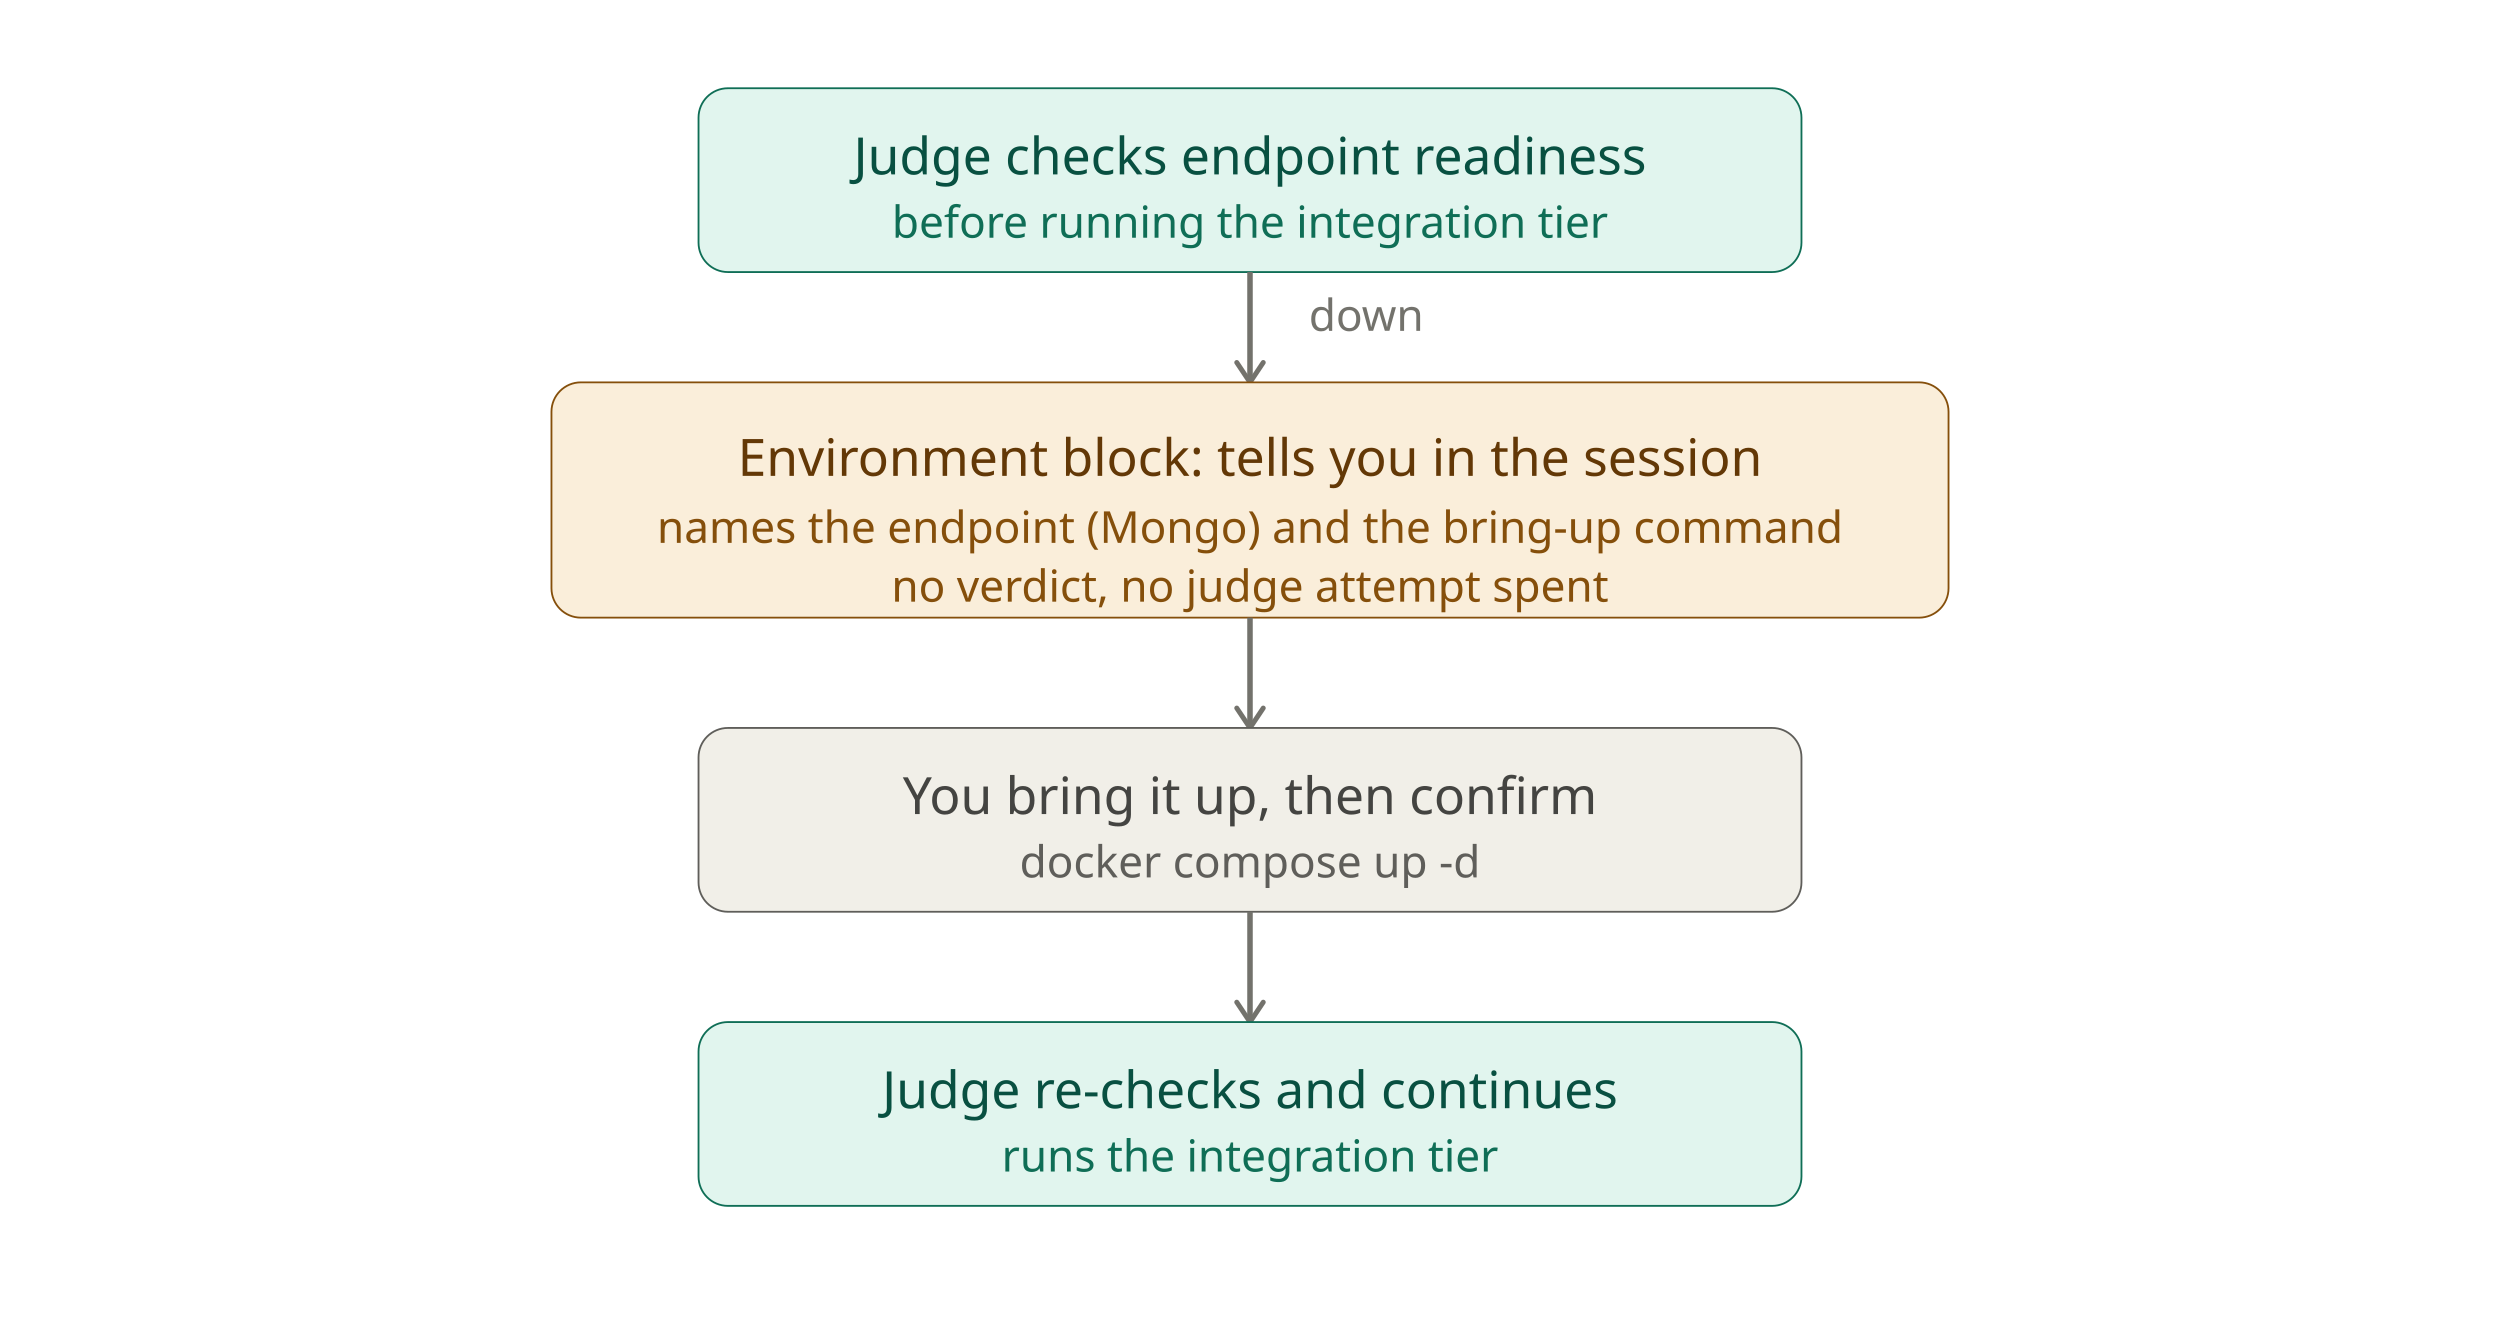
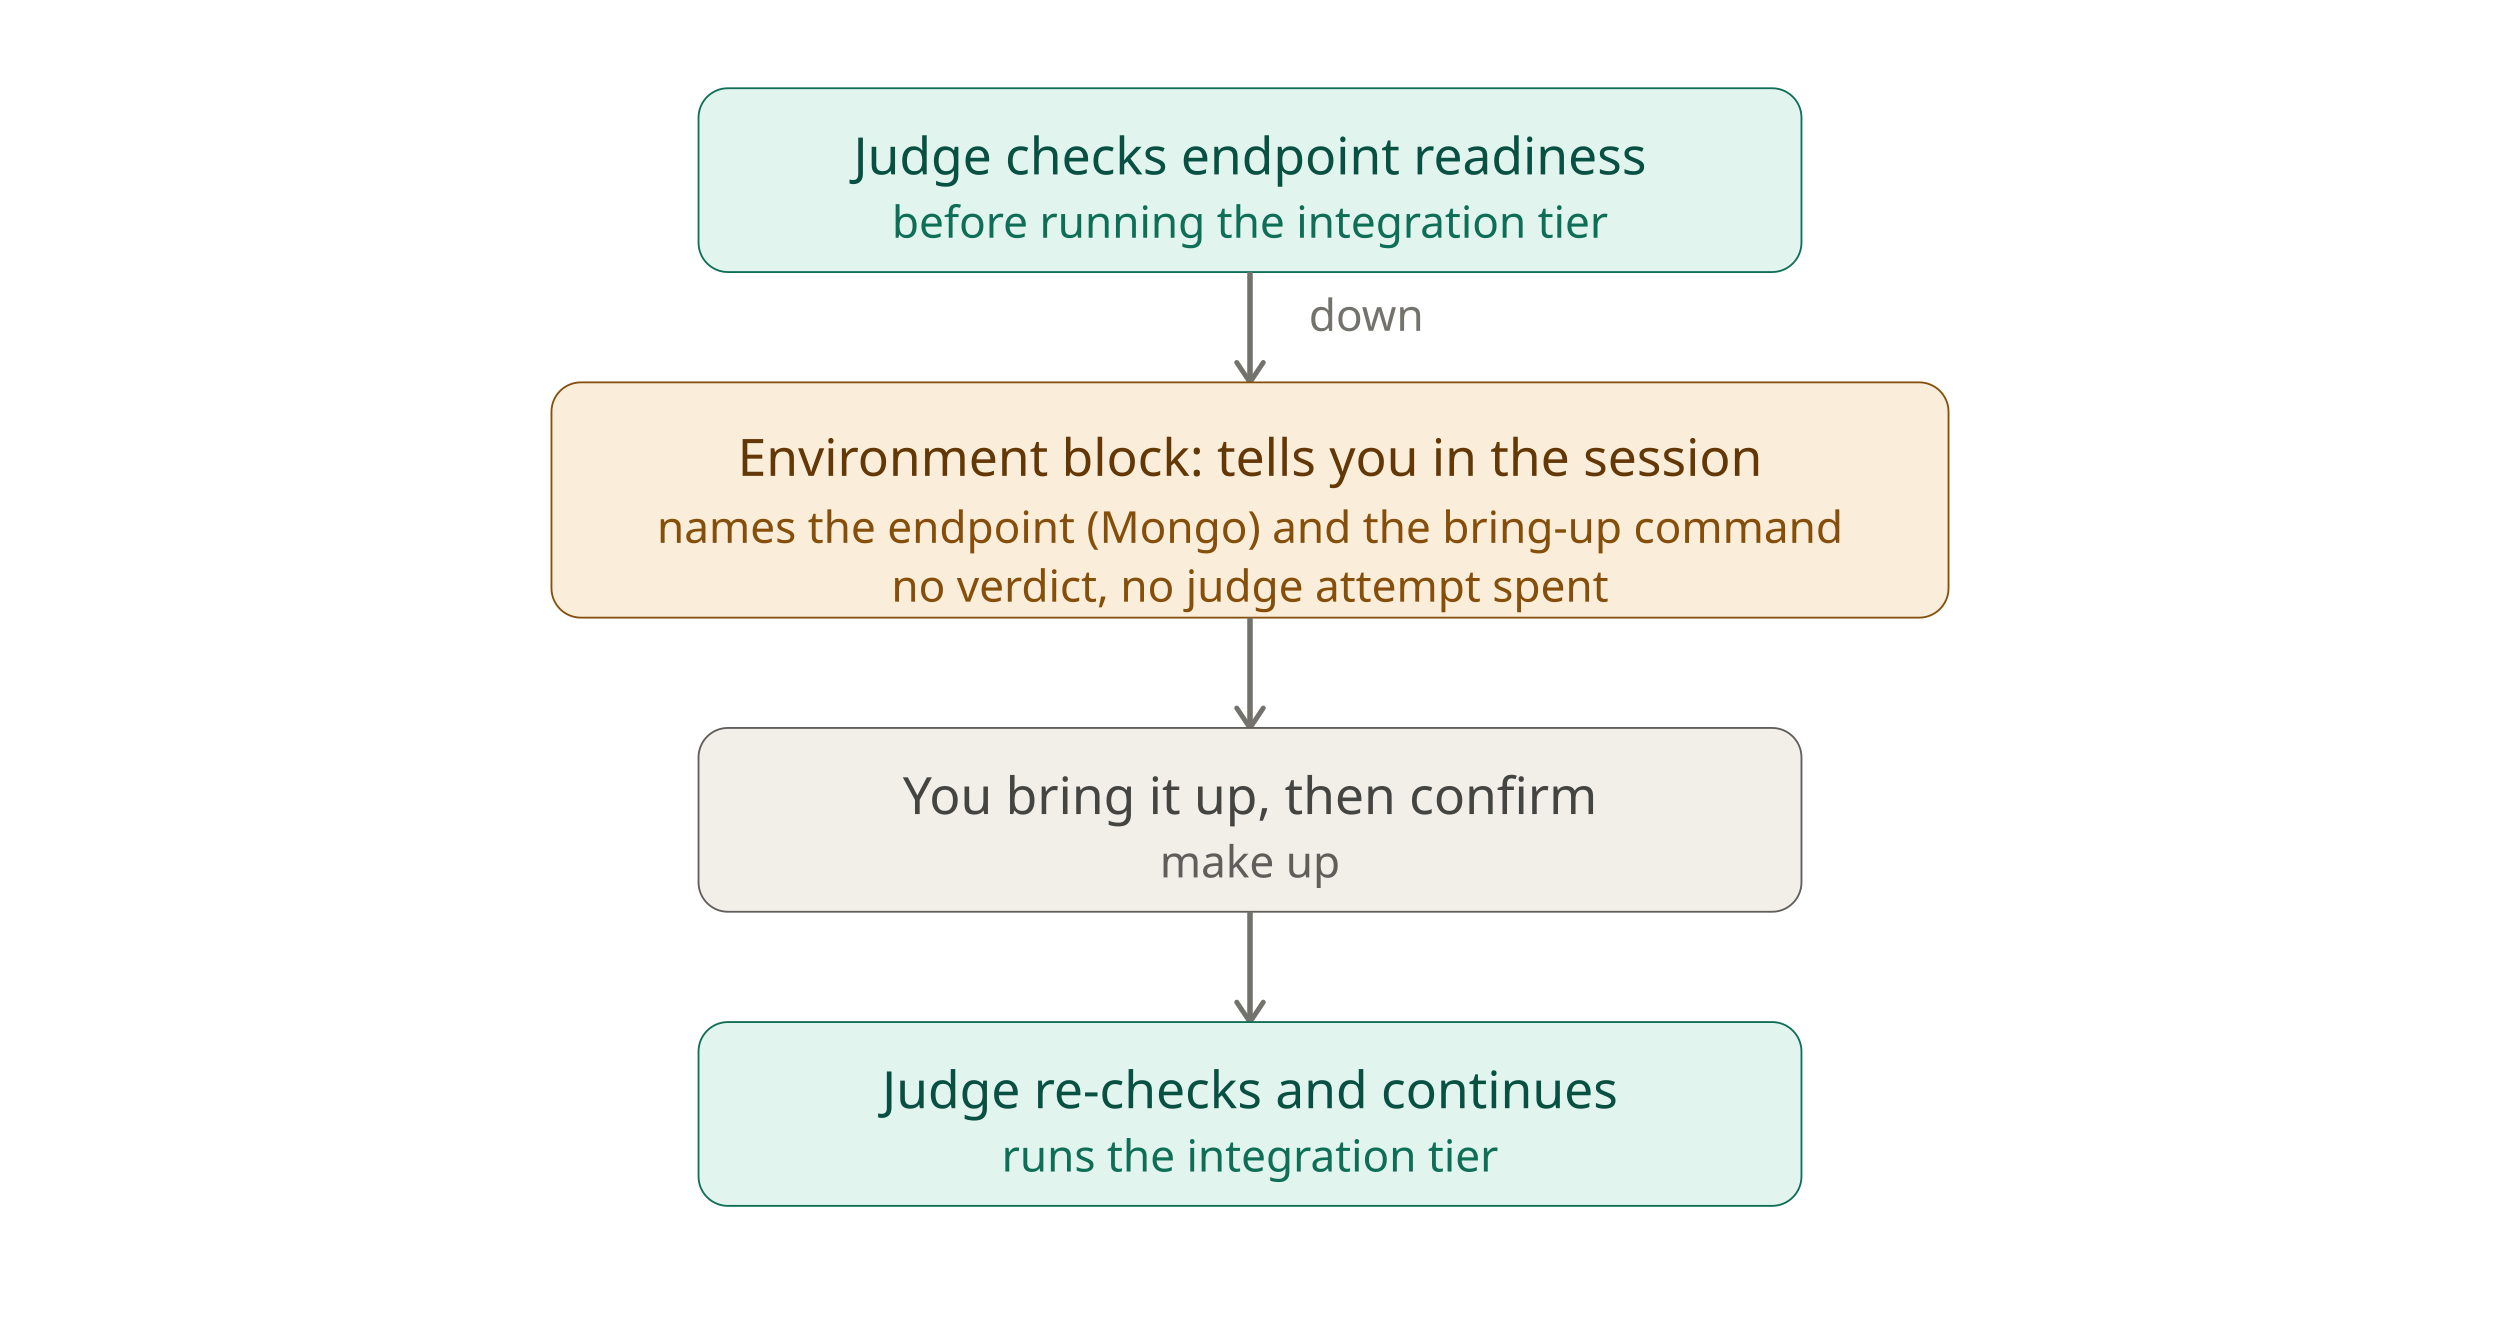
<svg xmlns="http://www.w3.org/2000/svg" width="680" viewBox="0 0 680 360" role="img" font-family="sans-serif">
  <defs>
    <marker id="arrow" viewBox="0 0 10 10" refX="8" refY="5" markerWidth="6" markerHeight="6" orient="auto-start-reverse">
      <path d="M2 1L8 5L2 9" fill="none" stroke="context-stroke" stroke-width="1.5" stroke-linecap="round" stroke-linejoin="round" />
    </marker>
  </defs>
  <rect x="190" y="24" width="300" height="50" rx="8" fill="#E1F5EE" stroke="#0F6E56" stroke-width="0.5" />
  <text x="340" y="42" text-anchor="middle" dominant-baseline="central" fill="#085041" font-size="14" font-weight="500">Judge checks endpoint readiness</text>
  <text x="340" y="60" text-anchor="middle" dominant-baseline="central" fill="#0F6E56" font-size="12">before running the integration tier</text>
  <line x1="340" y1="74" x2="340" y2="104" stroke="#73726c" stroke-width="1.5" marker-end="url(#arrow)" />
  <text x="356" y="90" text-anchor="start" fill="#73726c" font-size="12">down</text>
  <rect x="150" y="104" width="380" height="64" rx="8" fill="#FAEEDA" stroke="#854F0B" stroke-width="0.5" />
  <text x="340" y="124" text-anchor="middle" dominant-baseline="central" fill="#633806" font-size="14" font-weight="500">Environment block: tells you in the session</text>
  <text x="340" y="143" text-anchor="middle" dominant-baseline="central" fill="#854F0B" font-size="12">names the endpoint (Mongo) and the bring-up command</text>
  <text x="340" y="159" text-anchor="middle" dominant-baseline="central" fill="#854F0B" font-size="12">no verdict, no judge attempt spent</text>
  <line x1="340" y1="168" x2="340" y2="198" stroke="#73726c" stroke-width="1.5" marker-end="url(#arrow)" />
  <rect x="190" y="198" width="300" height="50" rx="8" fill="#F1EFE8" stroke="#5F5E5A" stroke-width="0.5" />
  <text x="340" y="216" text-anchor="middle" dominant-baseline="central" fill="#444441" font-size="14" font-weight="500">You bring it up, then confirm</text>
-   <text x="340" y="234" text-anchor="middle" dominant-baseline="central" fill="#5F5E5A" font-size="12">docker compose up -d</text>
+   <text x="340" y="234" text-anchor="middle" dominant-baseline="central" fill="#5F5E5A" font-size="12">make up</text>
  <line x1="340" y1="248" x2="340" y2="278" stroke="#73726c" stroke-width="1.5" marker-end="url(#arrow)" />
  <rect x="190" y="278" width="300" height="50" rx="8" fill="#E1F5EE" stroke="#0F6E56" stroke-width="0.5" />
  <text x="340" y="296" text-anchor="middle" dominant-baseline="central" fill="#085041" font-size="14" font-weight="500">Judge re-checks and continues</text>
  <text x="340" y="314" text-anchor="middle" dominant-baseline="central" fill="#0F6E56" font-size="12">runs the integration tier</text>
</svg>
